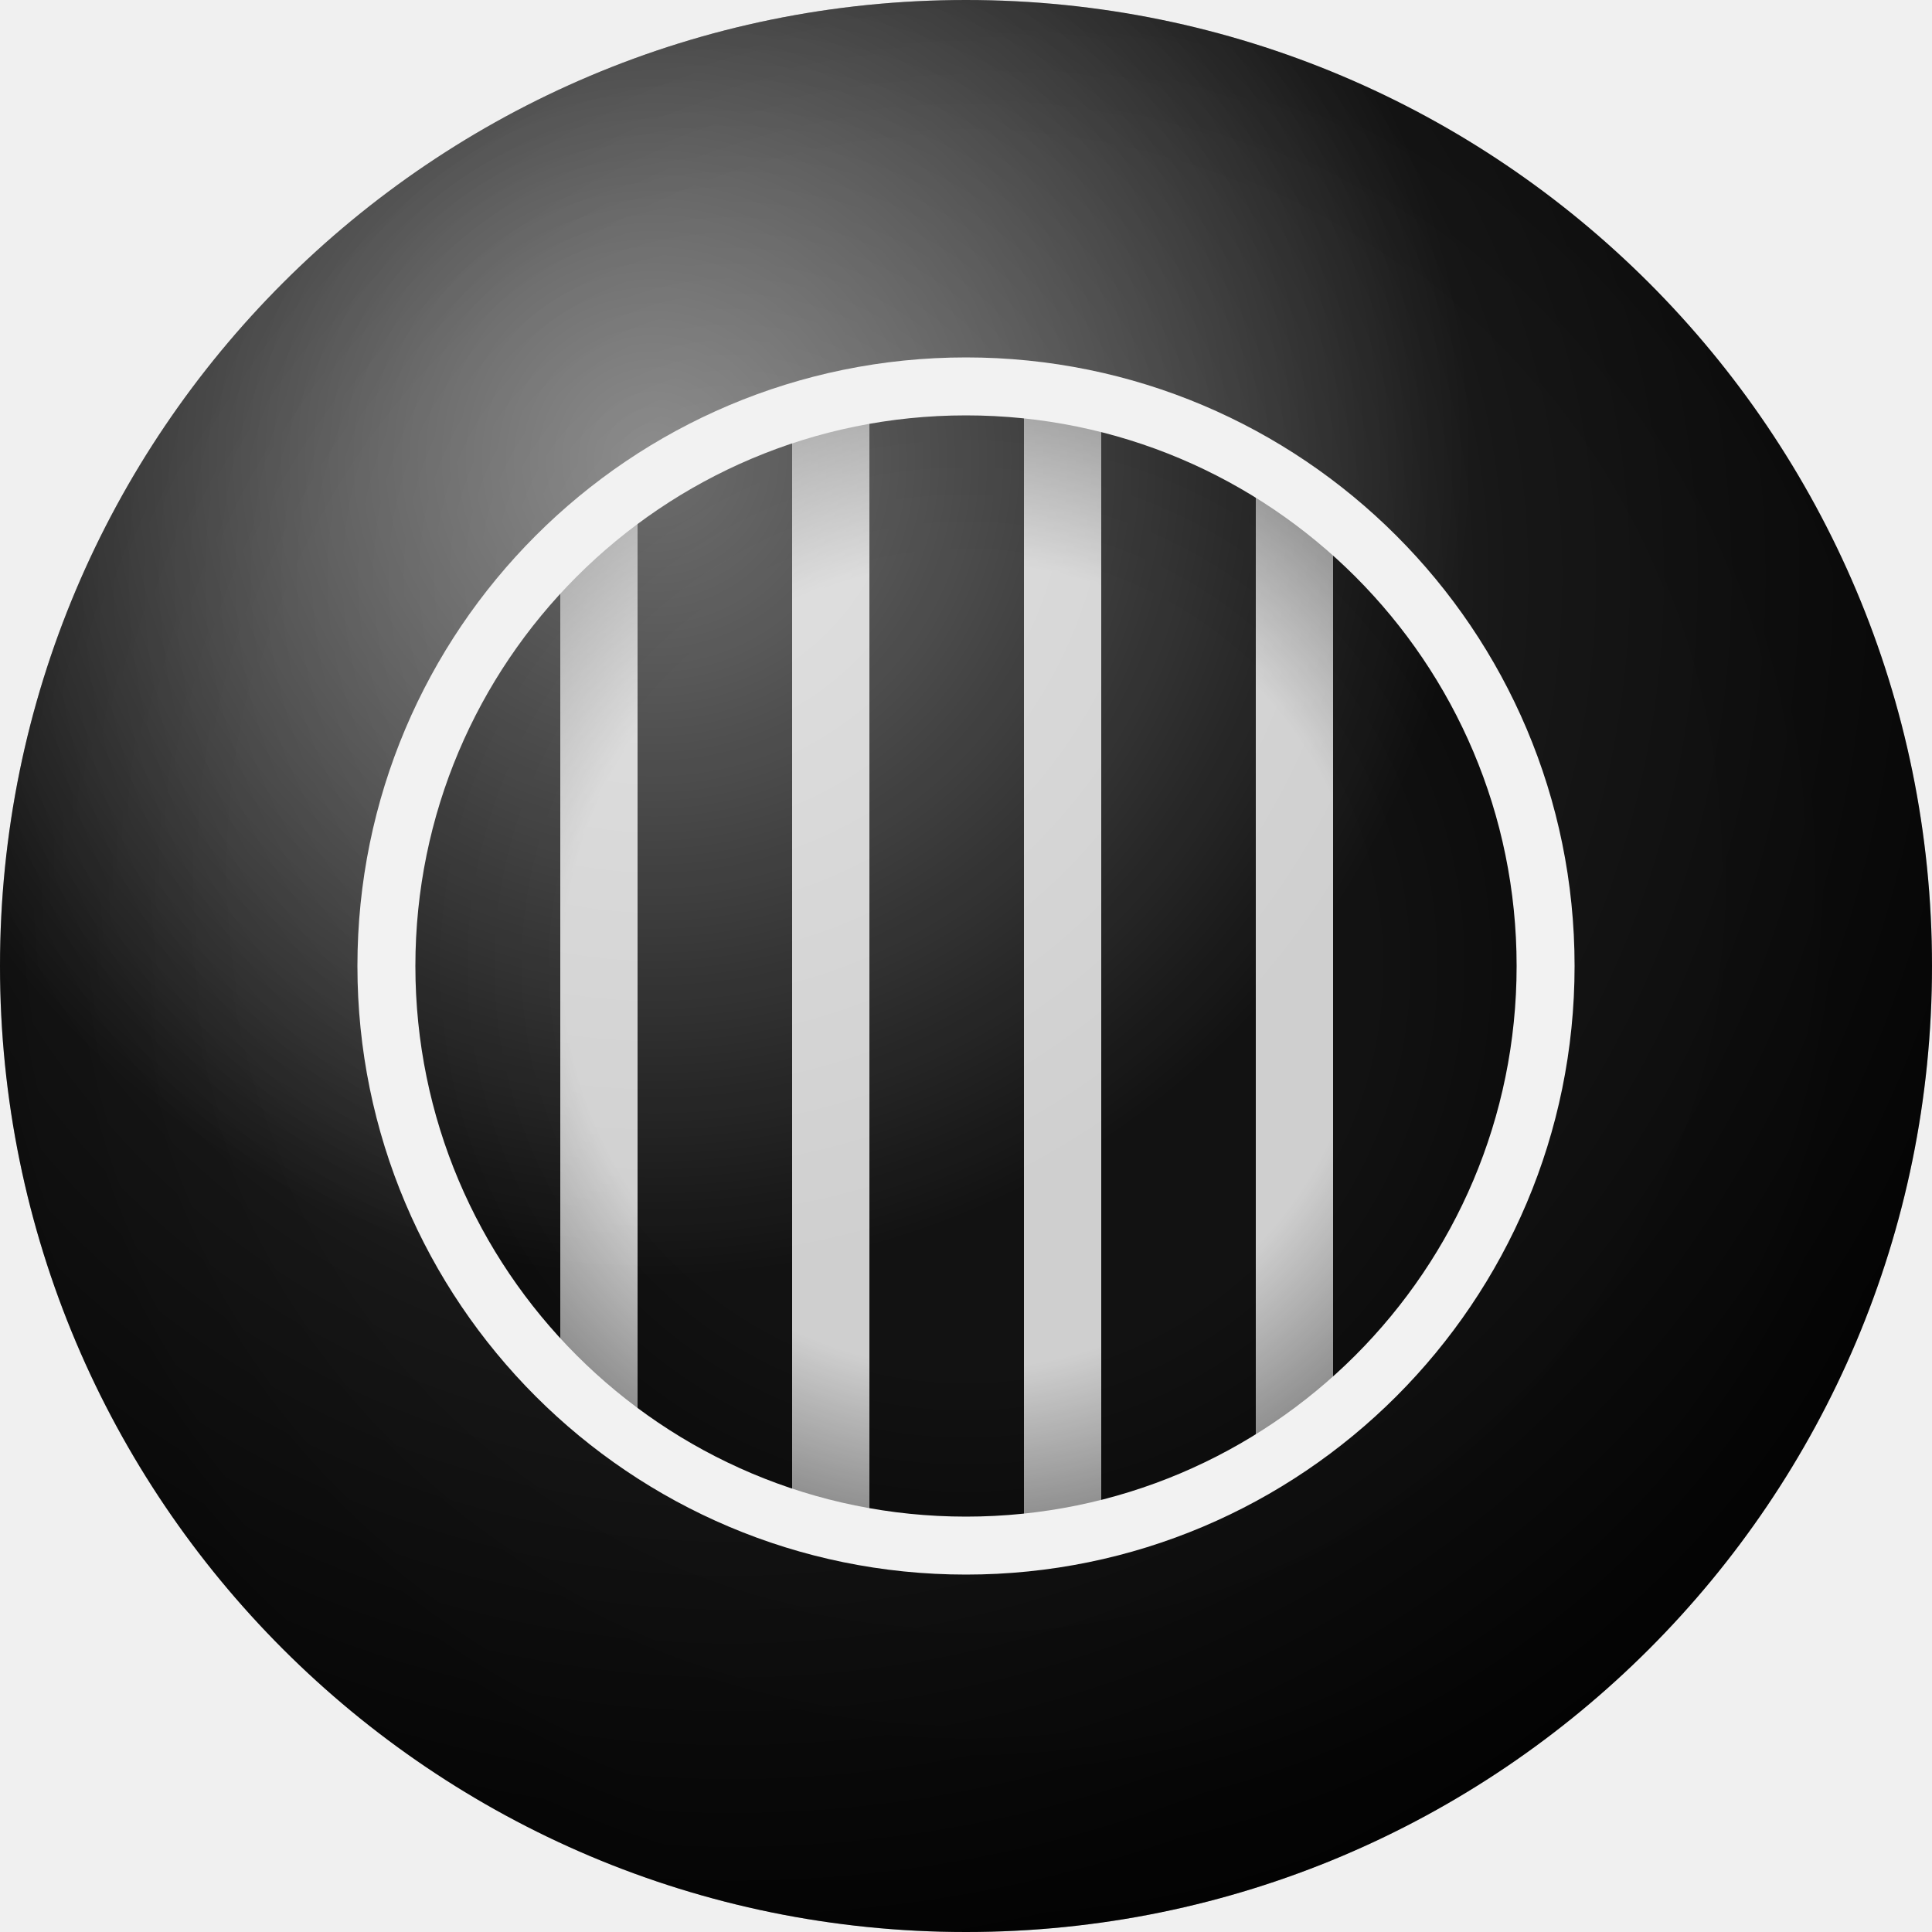
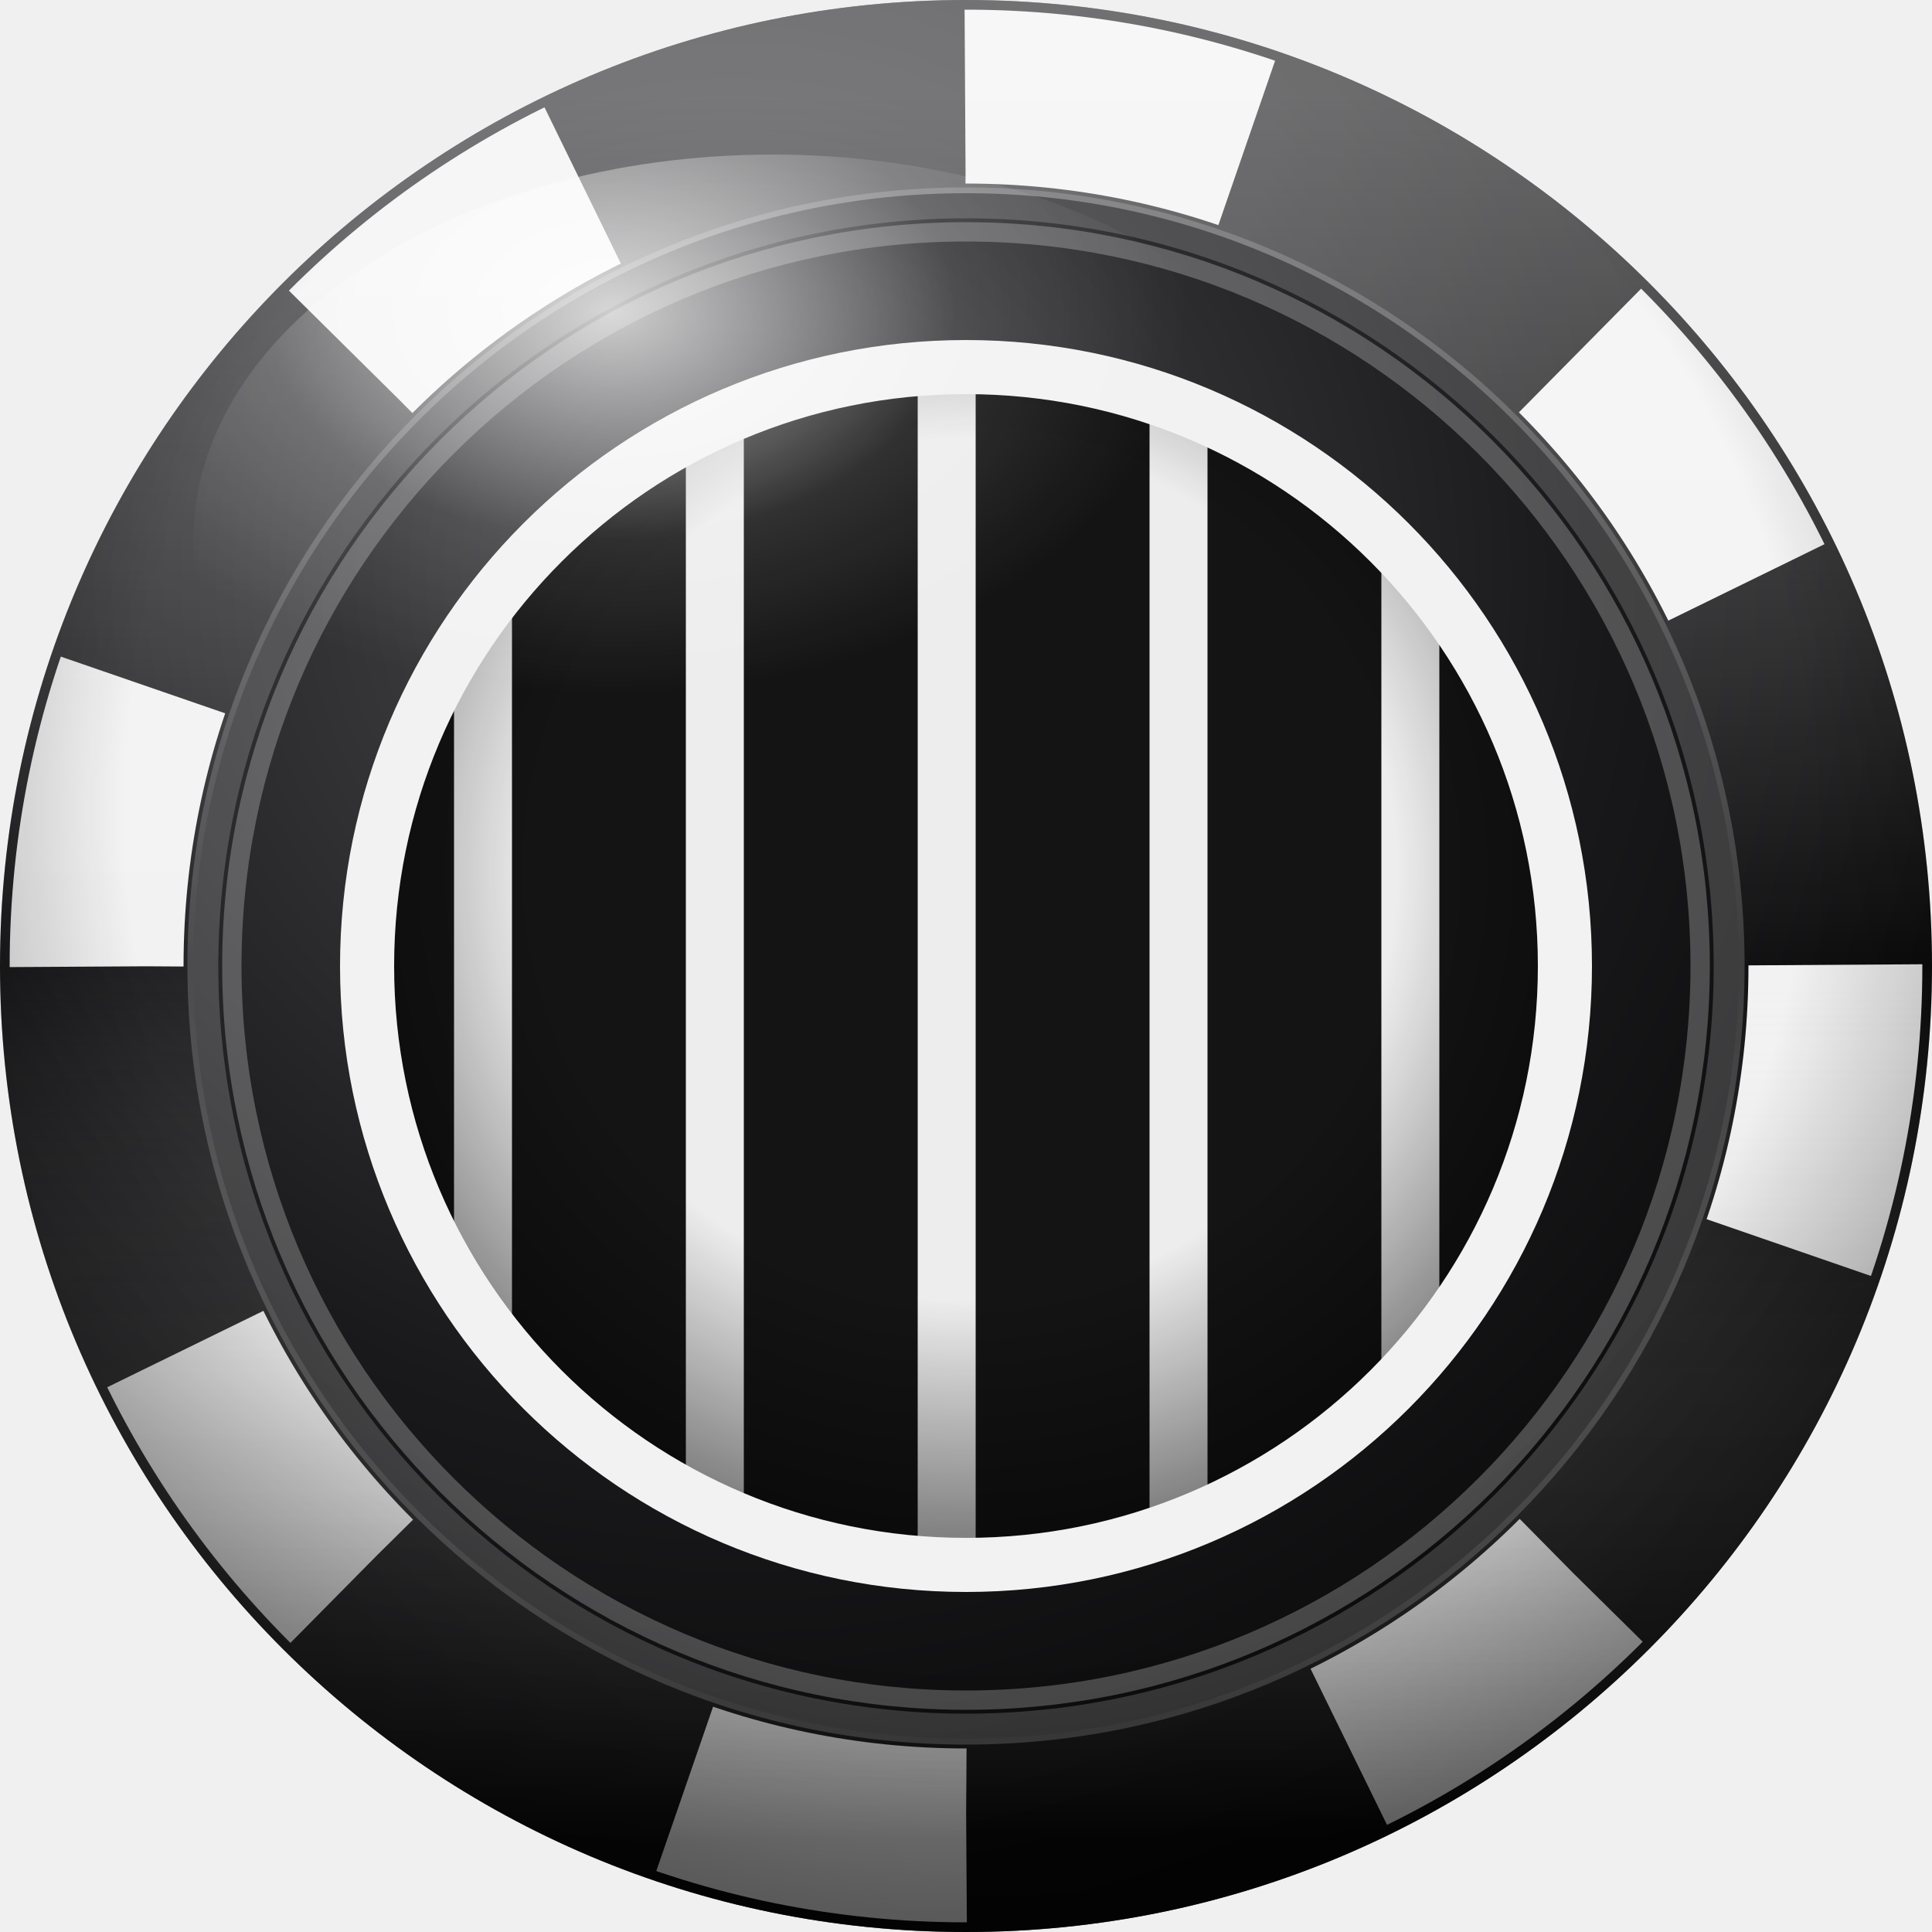
<svg xmlns="http://www.w3.org/2000/svg" viewBox="0 0 100 100">
  <defs>
    <clipPath id="c">
      <circle cx="50" cy="50" r="50" />
    </clipPath>
    <clipPath id="m">
-       <circle cx="50" cy="50" r="30" />
+       <circle cx="50" cy="50" r="31" />
    </clipPath>
-     <radialGradient id="l" cx=".34" cy=".24" r=".42">
-       <stop offset="0" stop-color="#fff" stop-opacity="0.4" />
+     <radialGradient id="corpo" cx=".38" cy=".3" r=".8">
+       <stop offset="0" stop-color="#4A4A4E" />
+       <stop offset=".55" stop-color="#19191B" />
+       <stop offset="1" stop-color="#020202" />
+     </radialGradient>
+     <linearGradient id="borda" x1="0" y1="0" x2="0" y2="1">
+       <stop offset="0" stop-color="#fff" stop-opacity=".35" />
+       <stop offset=".5" stop-color="#fff" stop-opacity="0" />
+       <stop offset="1" stop-color="#000" stop-opacity=".45" />
+     </linearGradient>
+     <radialGradient id="ms" cx=".5" cy=".42" r=".55">
+       <stop offset=".65" stop-color="#000" stop-opacity="0" />
+       <stop offset="1" stop-color="#000" stop-opacity=".45" />
+     </radialGradient>
+     <radialGradient id="verniz" cx=".36" cy=".2" r=".5">
+       <stop offset="0" stop-color="#fff" stop-opacity=".75" />
+       <stop offset=".6" stop-color="#fff" stop-opacity=".12" />
      <stop offset="1" stop-color="#fff" stop-opacity="0" />
    </radialGradient>
-     <radialGradient id="s" cx=".5" cy=".45" r=".62">
-       <stop offset=".6" stop-color="#000" stop-opacity="0" />
-       <stop offset="1" stop-color="#000" stop-opacity="0.45" />
-     </radialGradient>
-     <radialGradient id="ms" cx=".5" cy=".5" r=".5">
-       <stop offset=".7" stop-color="#000" stop-opacity="0" />
-       <stop offset="1" stop-color="#000" stop-opacity=".35" />
-     </radialGradient>
-     <radialGradient id="f" cx=".38" cy=".3" r=".8">
-       <stop offset="0" stop-color="#4A4A4A" />
-       <stop offset=".5" stop-color="#171717" />
-       <stop offset="1" stop-color="#000" />
+     <radialGradient id="sombra" cx=".5" cy=".42" r=".6">
+       <stop offset=".72" stop-color="#000" stop-opacity="0" />
+       <stop offset="1" stop-color="#000" stop-opacity=".4" />
    </radialGradient>
  </defs>
  <g clip-path="url(#c)">
-     <rect width="100" height="100" fill="url(#f)" />
+     <rect width="100" height="100" fill="url(#corpo)" />
+     <circle cx="50" cy="50" r="45" fill="none" stroke="#F2F2F2" stroke-width="9" stroke-dasharray="14.84 20.50" stroke-dashoffset="0.00" />
+     <circle cx="50" cy="50" r="45" fill="none" stroke="url(#borda)" stroke-width="10" />
+     <circle cx="50" cy="50" r="39.5" fill="none" stroke="rgba(255,255,255,.18)" stroke-width="1.6" />
+     <circle cx="50" cy="50" r="38" fill="none" stroke="#fff" stroke-opacity=".25" stroke-width="1" />
    <g clip-path="url(#m)">
-       <rect width="100" height="100" fill="#121212" />
-       <rect x="29" y="0" width="4" height="100" fill="#F0F0F0" fill-opacity=".85" />
-       <rect x="41" y="0" width="4" height="100" fill="#F0F0F0" fill-opacity=".85" />
-       <rect x="53" y="0" width="4" height="100" fill="#F0F0F0" fill-opacity=".85" />
-       <rect x="65" y="0" width="4" height="100" fill="#F0F0F0" fill-opacity=".85" />
-       <circle cx="50" cy="50" r="30" fill="url(#ms)" />
+       <circle cx="50" cy="50" r="31" fill="#141414" />
+       <rect x="23.5" y="0" width="3" height="100" fill="#EDEDED" />
+       <rect x="35.5" y="0" width="3" height="100" fill="#EDEDED" />
+       <rect x="47.5" y="0" width="3" height="100" fill="#EDEDED" />
+       <rect x="59.5" y="0" width="3" height="100" fill="#EDEDED" />
+       <rect x="71.5" y="0" width="3" height="100" fill="#EDEDED" />
+       <circle cx="50" cy="50" r="31" fill="url(#ms)" />
    </g>
-     <rect width="100" height="100" fill="url(#s)" />
-     <rect width="100" height="100" fill="url(#l)" />
+     <circle cx="50" cy="50" r="31" fill="none" stroke="#F2F2F2" stroke-width="2.8" />
+     <rect width="100" height="100" fill="url(#sombra)" />
+     <ellipse cx="40" cy="28" rx="30" ry="20" fill="url(#verniz)" />
  </g>
-   <circle cx="50" cy="50" r="30" fill="none" stroke="#F2F2F2" stroke-width="3" />
</svg>
